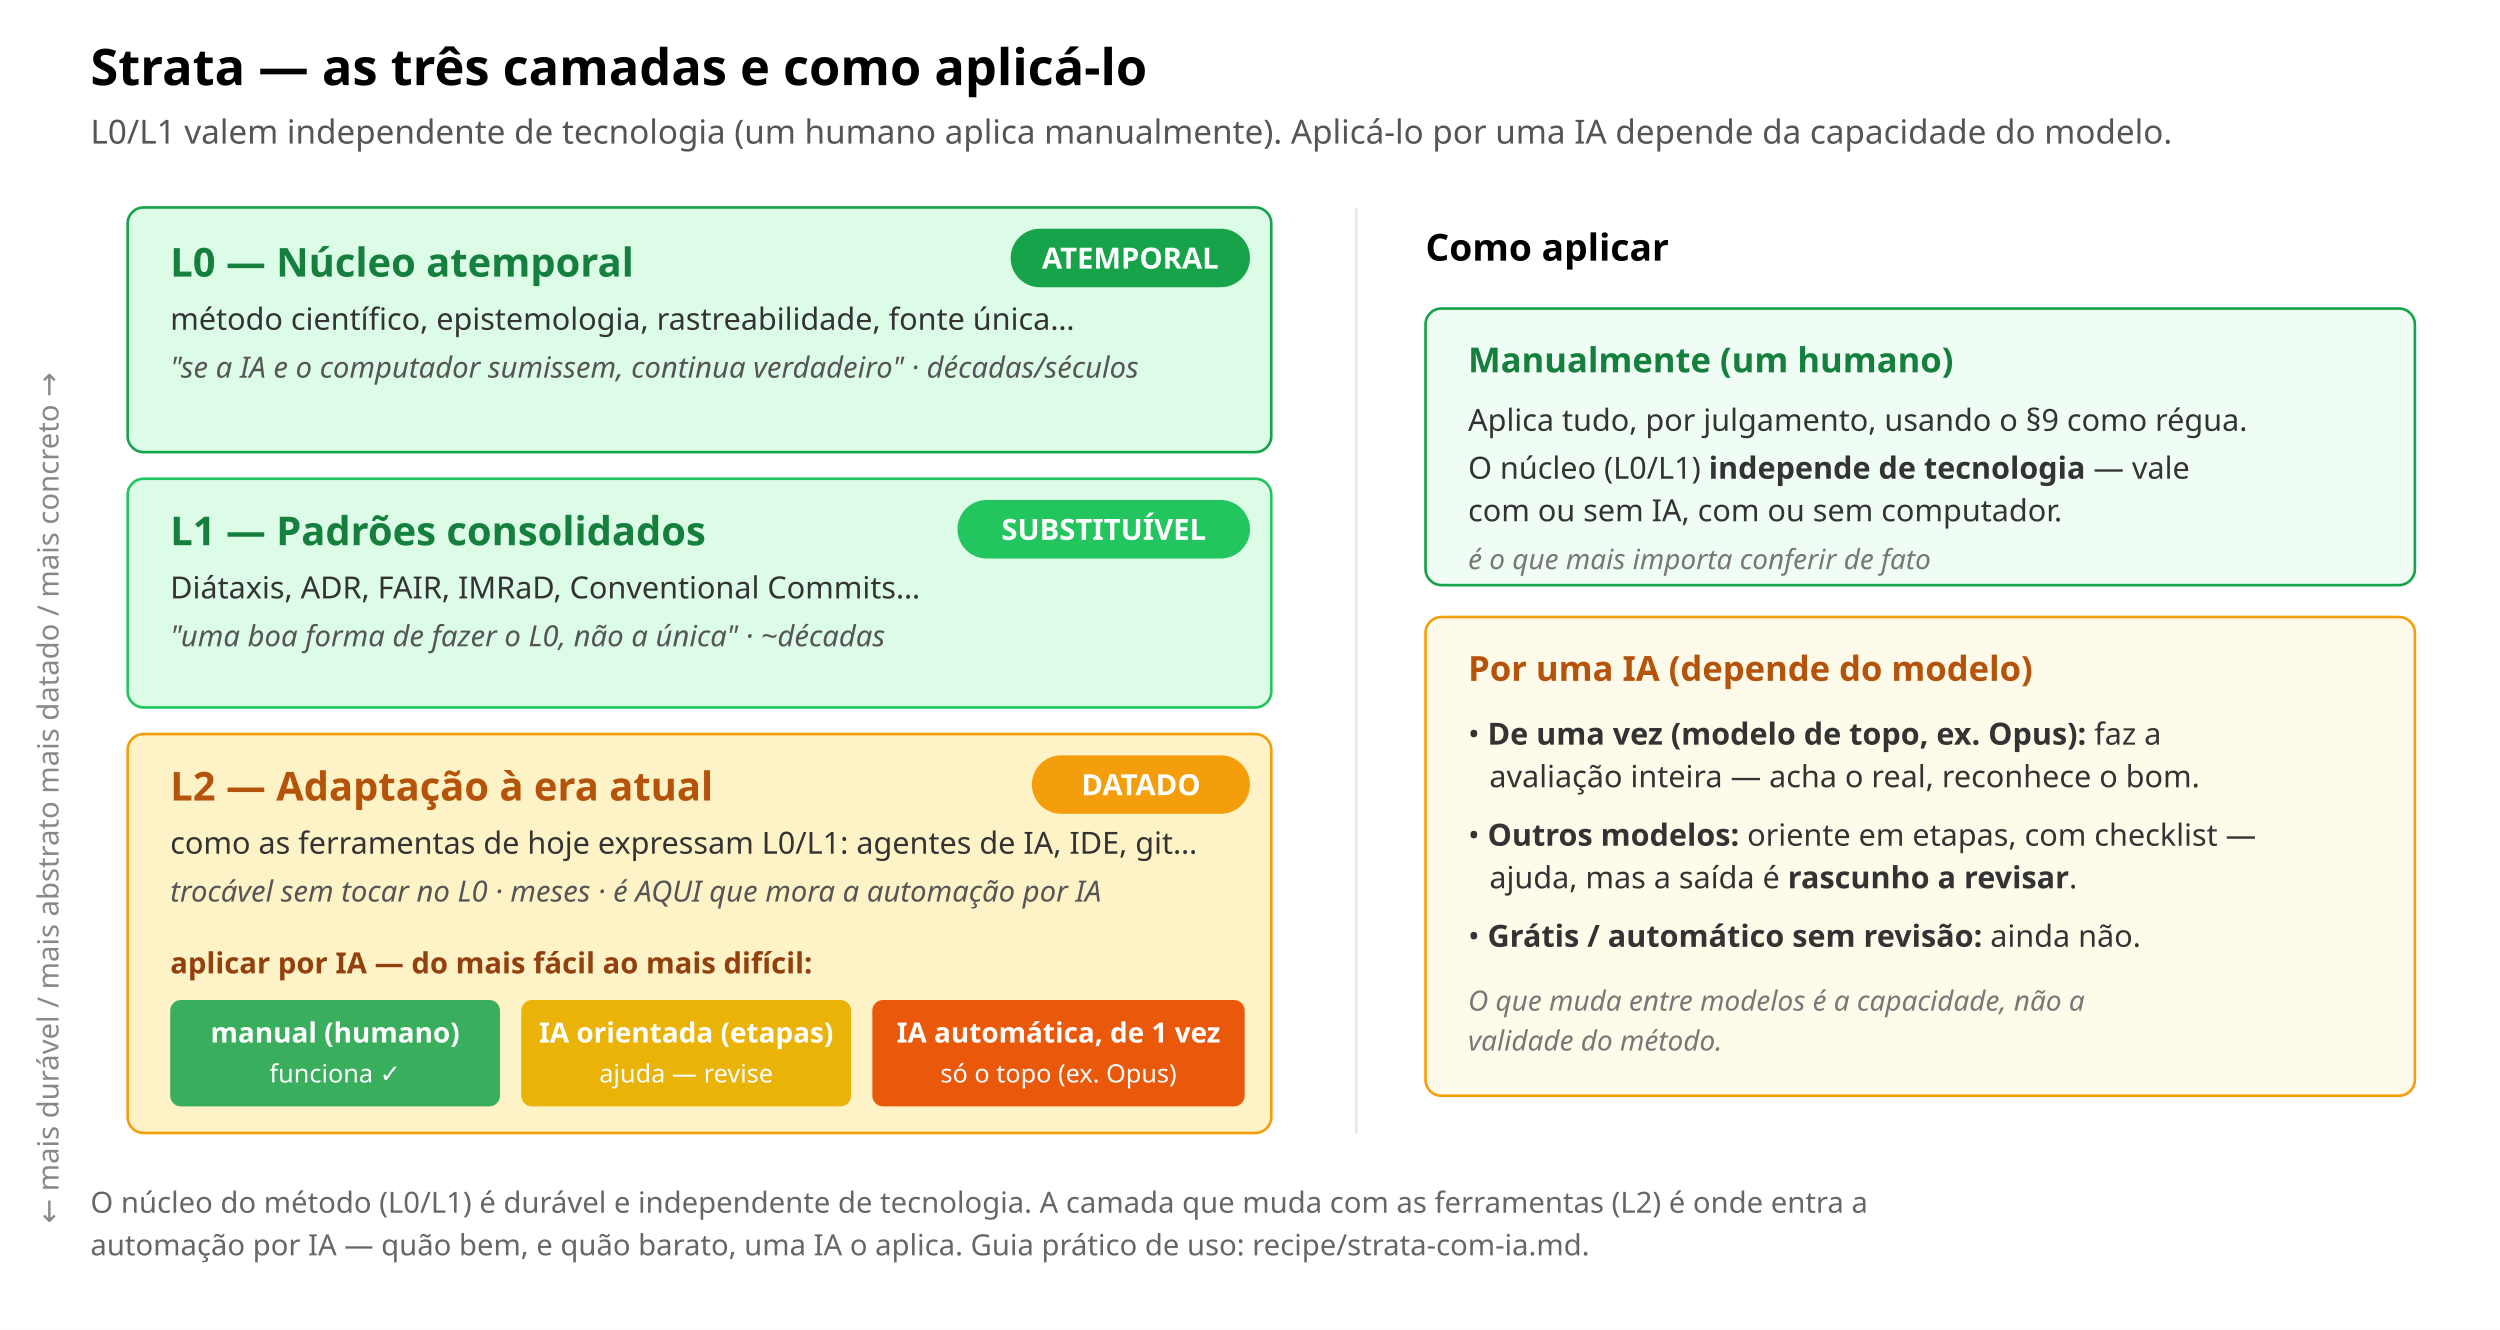
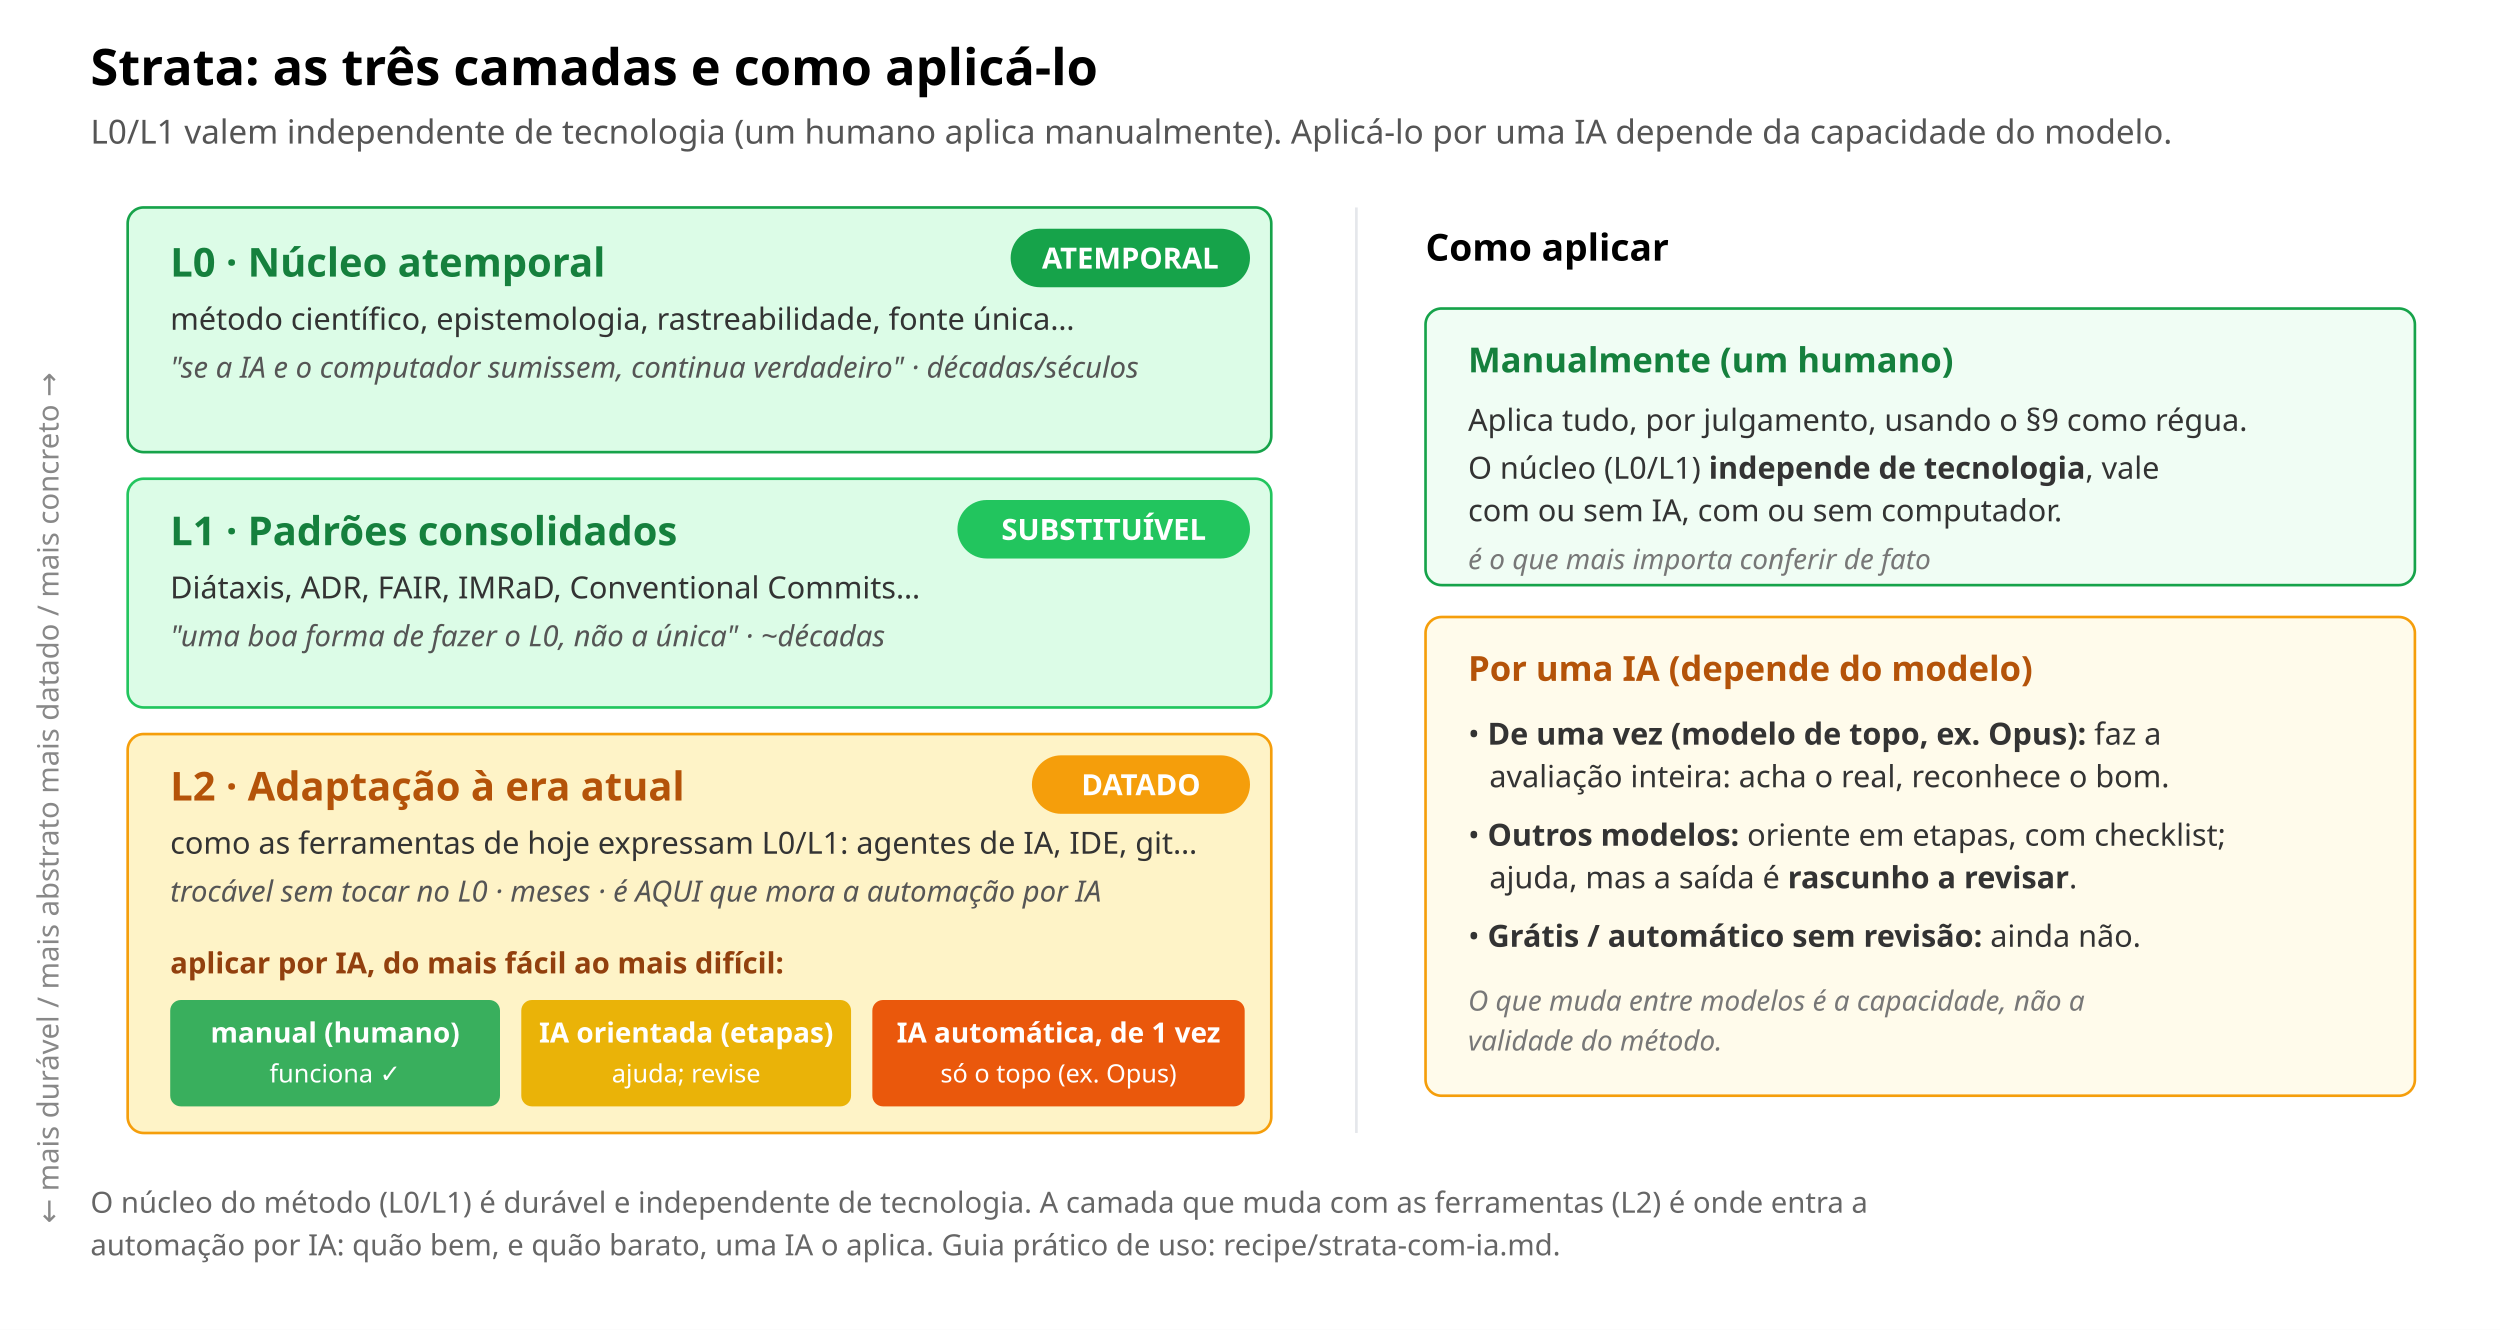
<svg xmlns="http://www.w3.org/2000/svg" width="940" height="500" font-family="sans-serif">
  <rect width="940" height="500" fill="white" />
-   <text x="34" y="32" font-size="19" font-weight="bold">Strata — as três camadas e como aplicá-lo</text>
+   <text x="34" y="32" font-size="19" font-weight="bold">Strata: as três camadas e como aplicá-lo</text>
  <text x="34" y="54" font-size="12.5" fill="#555">L0/L1 valem independente de tecnologia (um humano aplica manualmente). Aplicá-lo por uma IA depende da capacidade do modelo.</text>
  <text x="22" y="300" font-size="11" fill="#888" text-anchor="middle" transform="rotate(-90 22 300)">← mais durável / mais abstrato     mais datado / mais concreto →</text>
  <rect x="48" y="78" width="430" height="92" rx="6" fill="#dcfce7" stroke="#16a34a" />
-   <text x="64" y="104" font-size="15" font-weight="bold" fill="#15803d">L0 — Núcleo atemporal</text>
+   <text x="64" y="104" font-size="15" font-weight="bold" fill="#15803d">L0 · Núcleo atemporal</text>
  <text x="64" y="124" font-size="11.5" fill="#333">método científico, epistemologia, rastreabilidade, fonte única…</text>
  <text x="64" y="142" font-size="11" fill="#555" font-style="italic">"se a IA e o computador sumissem, continua verdadeiro" · décadas/séculos</text>
  <rect x="380" y="86" width="90" height="22" rx="11" fill="#16a34a" />
  <text x="425" y="101" font-size="11" font-weight="bold" fill="#fff" text-anchor="middle">ATEMPORAL</text>
  <rect x="48" y="180" width="430" height="86" rx="6" fill="#dcfce7" stroke="#22c55e" />
-   <text x="64" y="205" font-size="15" font-weight="bold" fill="#15803d">L1 — Padrões consolidados</text>
+   <text x="64" y="205" font-size="15" font-weight="bold" fill="#15803d">L1 · Padrões consolidados</text>
  <text x="64" y="225" font-size="11.5" fill="#333">Diátaxis, ADR, FAIR, IMRaD, Conventional Commits…</text>
  <text x="64" y="243" font-size="11" fill="#555" font-style="italic">"uma boa forma de fazer o L0, não a única" · ~décadas</text>
  <rect x="360" y="188" width="110" height="22" rx="11" fill="#22c55e" />
  <text x="415" y="203" font-size="11" font-weight="bold" fill="#fff" text-anchor="middle">SUBSTITUÍVEL</text>
  <rect x="48" y="276" width="430" height="150" rx="6" fill="#fef3c7" stroke="#f59e0b" />
-   <text x="64" y="301" font-size="15" font-weight="bold" fill="#b45309">L2 — Adaptação à era atual</text>
+   <text x="64" y="301" font-size="15" font-weight="bold" fill="#b45309">L2 · Adaptação à era atual</text>
  <text x="64" y="321" font-size="11.5" fill="#333">como as ferramentas de hoje expressam L0/L1: agentes de IA, IDE, git…</text>
  <text x="64" y="339" font-size="11" fill="#555" font-style="italic">trocável sem tocar no L0 · meses · é AQUI que mora a automação por IA</text>
  <rect x="388" y="284" width="82" height="22" rx="11" fill="#f59e0b" />
  <text x="429" y="299" font-size="11" font-weight="bold" fill="#fff" text-anchor="middle">DATADO</text>
-   <text x="64" y="366" font-size="11" font-weight="bold" fill="#92400e">aplicar por IA — do mais fácil ao mais difícil:</text>
+   <text x="64" y="366" font-size="11" font-weight="bold" fill="#92400e">aplicar por IA, do mais fácil ao mais difícil:</text>
  <rect x="64" y="376" width="124" height="40" rx="4" fill="#16a34a" opacity="0.85" />
  <text x="126" y="392" font-size="10.5" fill="#fff" text-anchor="middle" font-weight="bold">manual (humano)</text>
  <text x="126" y="407" font-size="9.5" fill="#fff" text-anchor="middle">funciona ✓</text>
  <rect x="196" y="376" width="124" height="40" rx="4" fill="#eab308" />
  <text x="258" y="392" font-size="10.5" fill="#fff" text-anchor="middle" font-weight="bold">IA orientada (etapas)</text>
-   <text x="258" y="407" font-size="9.5" fill="#fff" text-anchor="middle">ajuda — revise</text>
+   <text x="258" y="407" font-size="9.5" fill="#fff" text-anchor="middle">ajuda; revise</text>
  <rect x="328" y="376" width="140" height="40" rx="4" fill="#ea580c" />
  <text x="398" y="392" font-size="10.5" fill="#fff" text-anchor="middle" font-weight="bold">IA automática, de 1 vez</text>
  <text x="398" y="407" font-size="9.5" fill="#fff" text-anchor="middle">só o topo (ex. Opus)</text>
  <line x1="510" y1="78" x2="510" y2="426" stroke="#e5e7eb" />
  <text x="536" y="98" font-size="14" font-weight="bold">Como aplicar</text>
  <rect x="536" y="116" width="372" height="104" rx="6" fill="#f0fdf4" stroke="#16a34a" />
  <text x="552" y="140" font-size="13" font-weight="bold" fill="#15803d">Manualmente (um humano)</text>
  <text x="552" y="162" font-size="11.5" fill="#333">Aplica tudo, por julgamento, usando o §9 como régua.</text>
-   <text x="552" y="180" font-size="11.5" fill="#333">O núcleo (L0/L1) <tspan font-weight="bold">independe de tecnologia</tspan> — vale</text>
+   <text x="552" y="180" font-size="11.5" fill="#333">O núcleo (L0/L1) <tspan font-weight="bold">independe de tecnologia</tspan>, vale</text>
  <text x="552" y="196" font-size="11.5" fill="#333">com ou sem IA, com ou sem computador.</text>
  <text x="552" y="214" font-size="10.5" fill="#777" font-style="italic">é o que mais importa conferir de fato</text>
  <rect x="536" y="232" width="372" height="180" rx="6" fill="#fffbeb" stroke="#f59e0b" />
  <text x="552" y="256" font-size="13" font-weight="bold" fill="#b45309">Por uma IA (depende do modelo)</text>
  <text x="552" y="280" font-size="11.5" fill="#333">• <tspan font-weight="bold">De uma vez (modelo de topo, ex. Opus):</tspan> faz a</text>
-   <text x="560" y="296" font-size="11.5" fill="#333">avaliação inteira — acha o real, reconhece o bom.</text>
-   <text x="552" y="318" font-size="11.5" fill="#333">• <tspan font-weight="bold">Outros modelos:</tspan> oriente em etapas, com checklist —</text>
+   <text x="560" y="296" font-size="11.5" fill="#333">avaliação inteira: acha o real, reconhece o bom.</text>
+   <text x="552" y="318" font-size="11.5" fill="#333">• <tspan font-weight="bold">Outros modelos:</tspan> oriente em etapas, com checklist;</text>
  <text x="560" y="334" font-size="11.5" fill="#333">ajuda, mas a saída é <tspan font-weight="bold">rascunho a revisar</tspan>.</text>
  <text x="552" y="356" font-size="11.5" fill="#333">• <tspan font-weight="bold">Grátis / automático sem revisão:</tspan> ainda não.</text>
  <text x="552" y="380" font-size="10.5" fill="#777" font-style="italic">O que muda entre modelos é a capacidade, não a</text>
  <text x="552" y="395" font-size="10.5" fill="#777" font-style="italic">validade do método.</text>
  <text x="34" y="456" font-size="11" fill="#666">O núcleo do método (L0/L1) é durável e independente de tecnologia. A camada que muda com as ferramentas (L2) é onde entra a</text>
-   <text x="34" y="472" font-size="11" fill="#666">automação por IA — quão bem, e quão barato, uma IA o aplica. Guia prático de uso: recipe/strata-com-ia.md.</text>
+   <text x="34" y="472" font-size="11" fill="#666">automação por IA: quão bem, e quão barato, uma IA o aplica. Guia prático de uso: recipe/strata-com-ia.md.</text>
</svg>
